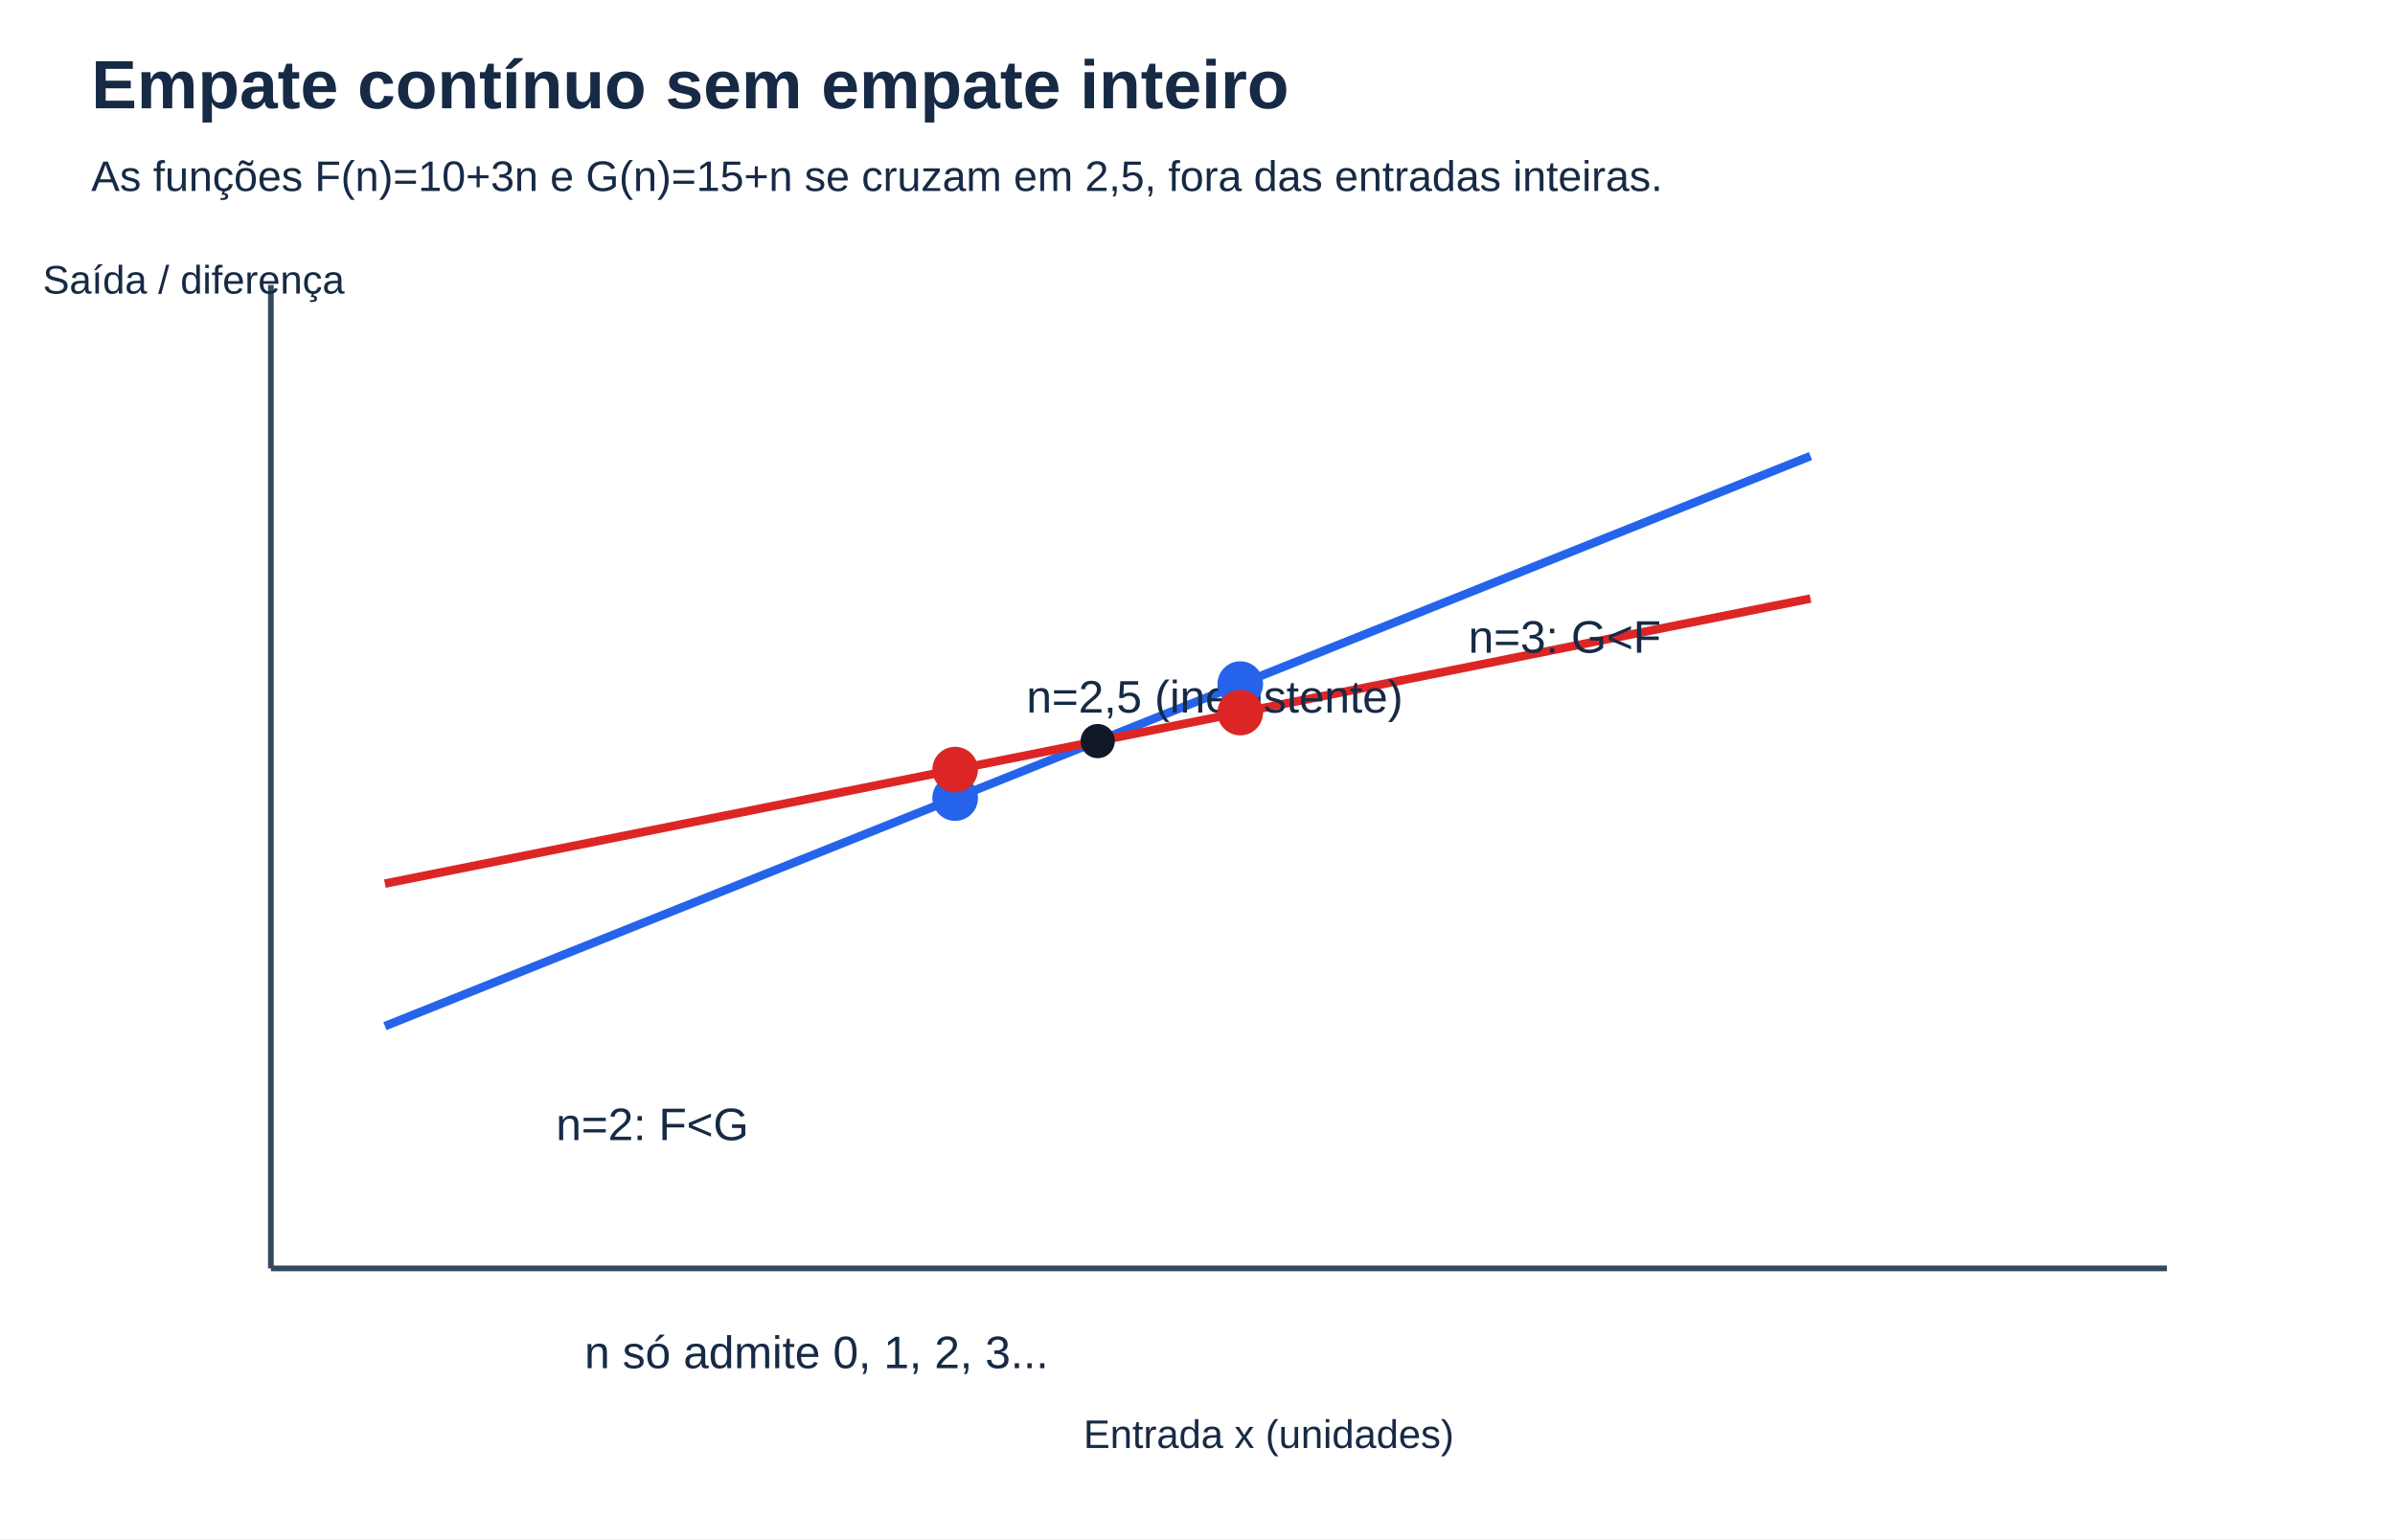
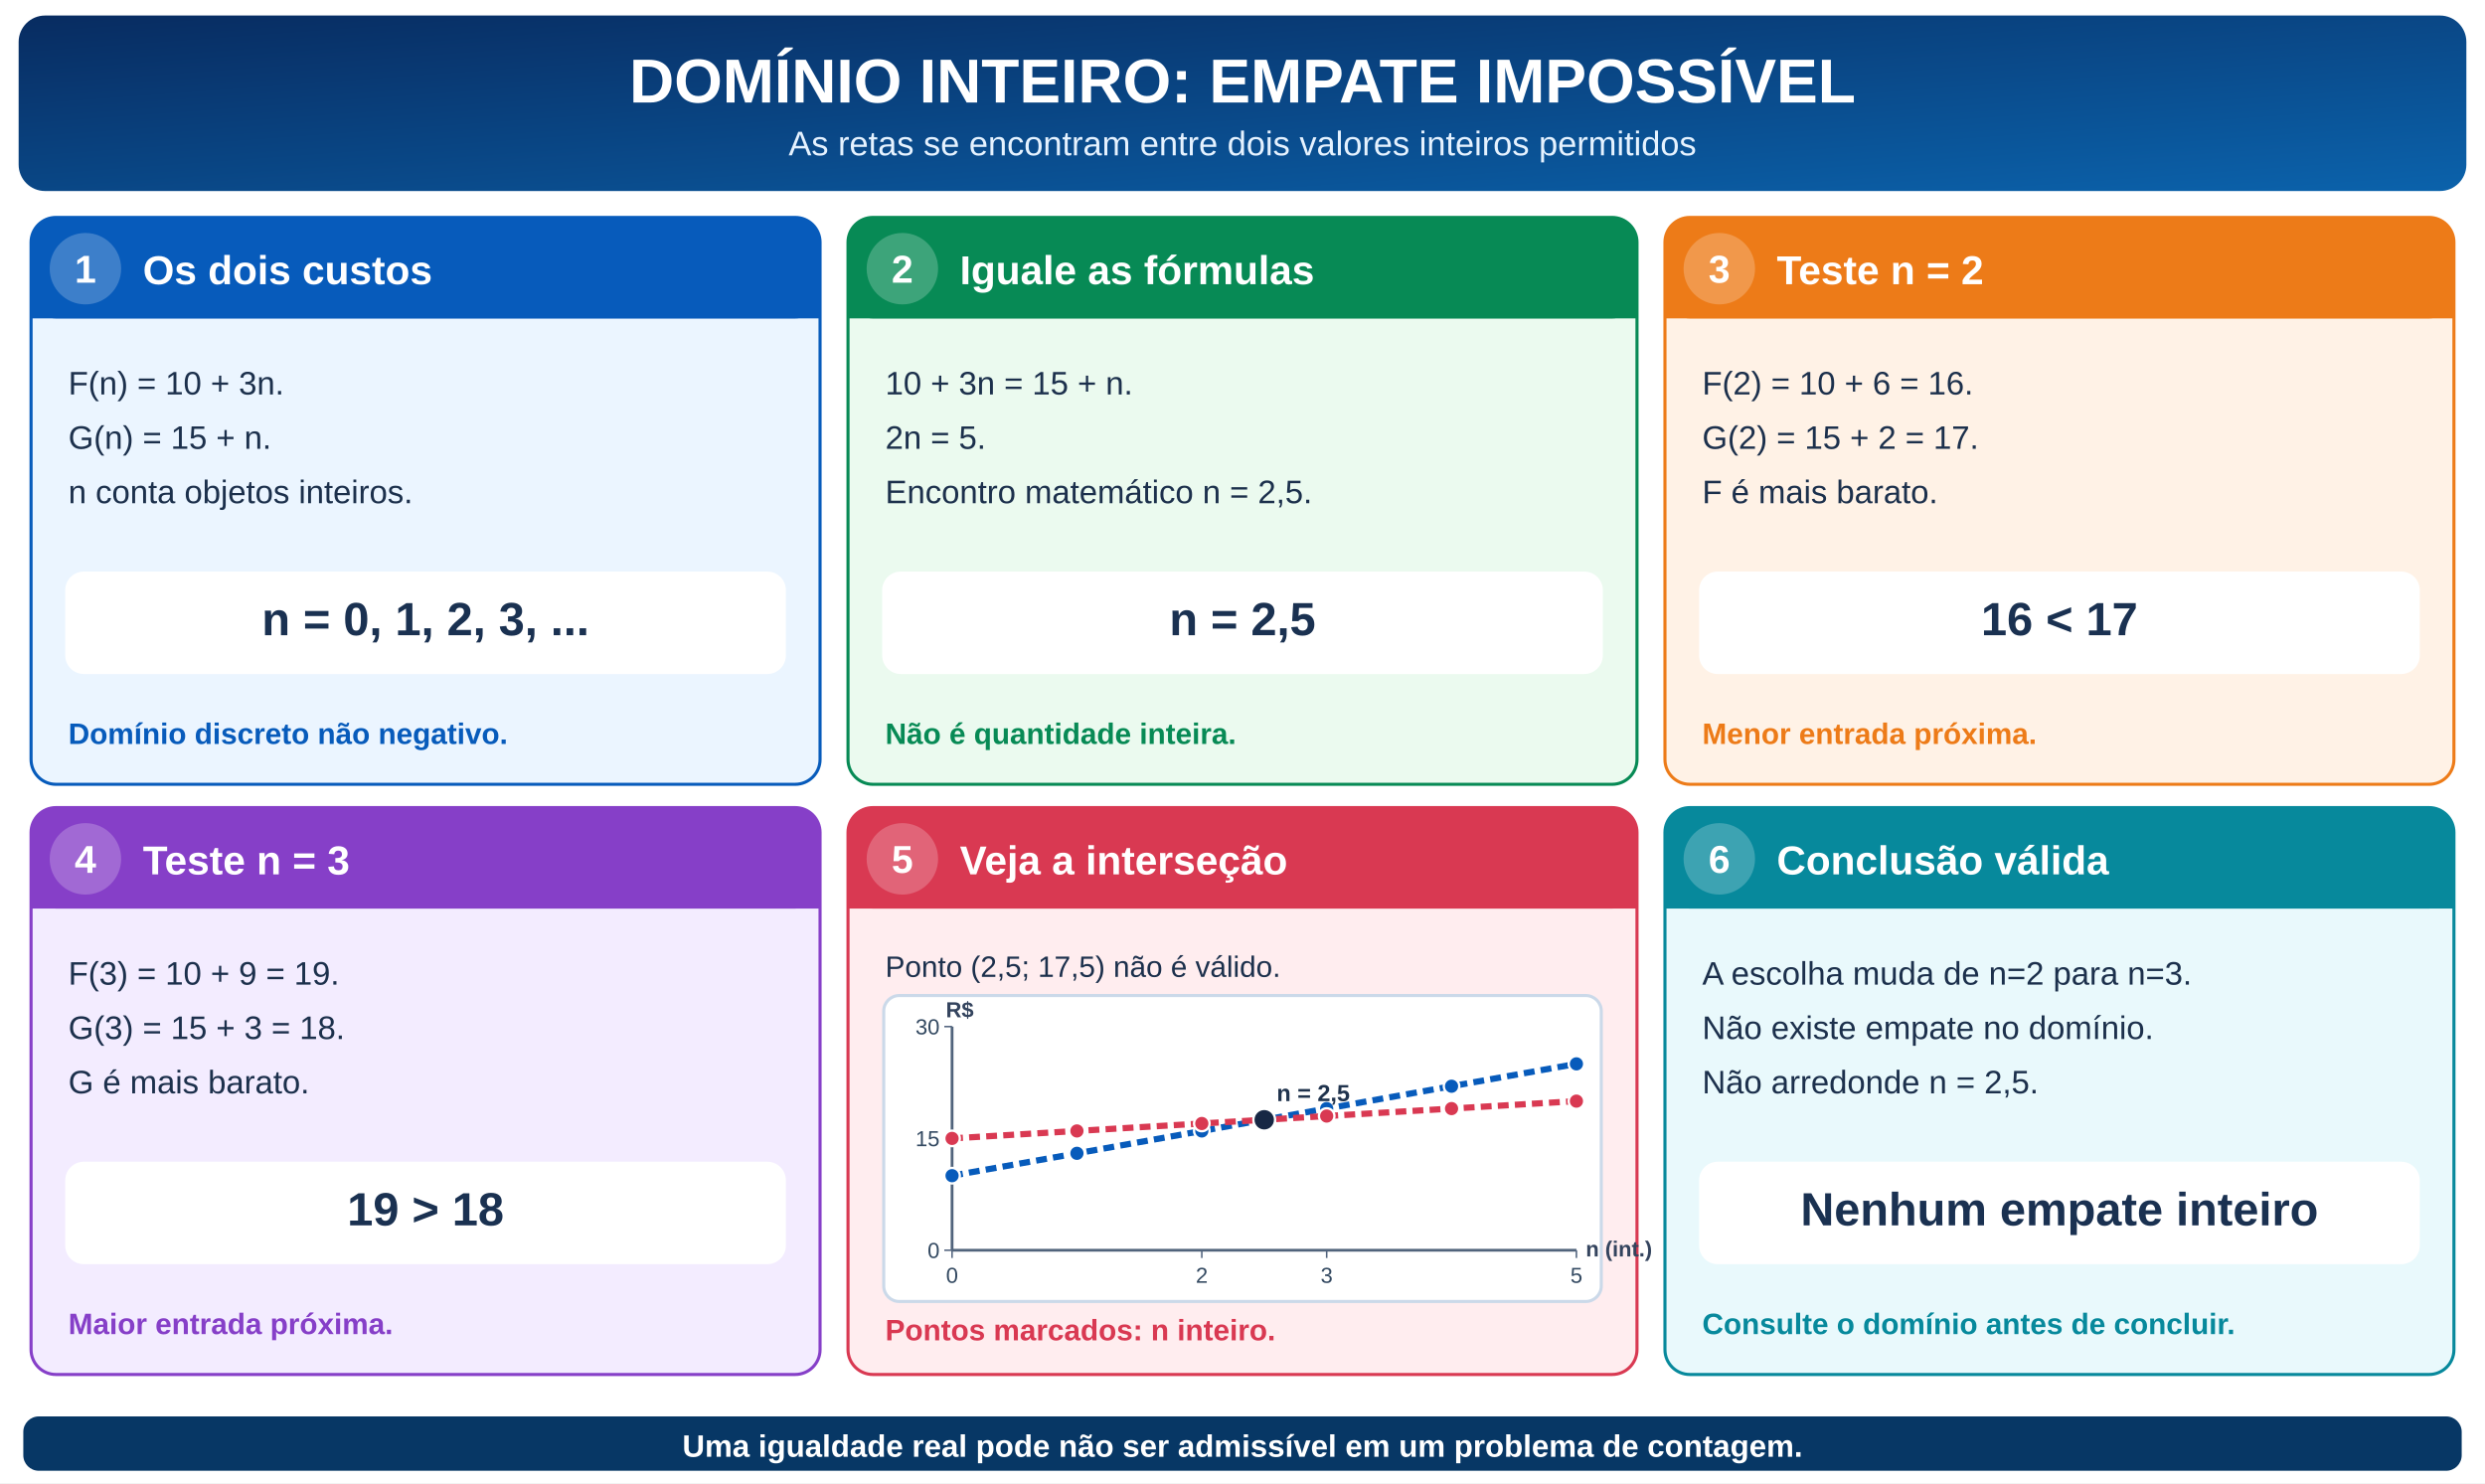
- <svg xmlns="http://www.w3.org/2000/svg" role="img" aria-labelledby="title desc" viewBox="0 0 840 540" width="840" height="540">
-   <rect width="840" height="540" fill="#ffffff" />
-   <g font-family="Arial, sans-serif" fill="#172a45">
-     <text x="32" y="38" font-size="24" font-weight="bold">Empate contínuo sem empate inteiro</text>
-     <text x="32" y="67" font-size="15">As funções F(n)=10+3n e G(n)=15+n se cruzam em 2,5, fora das entradas inteiras.</text>
-   </g>
-   <g stroke="#34495e" stroke-width="2">
-     <line x1="95" y1="445" x2="760" y2="445" />
-     <line x1="95" y1="445" x2="95" y2="100" />
-   </g>
-   <path d="M135 360 L635 160" stroke="#2563eb" stroke-width="3" fill="none" />
-   <path d="M135 310 L635 210" stroke="#dc2626" stroke-width="3" fill="none" />
-   <circle cx="385" cy="260" r="6" fill="#111827" />
-   <g font-family="Arial" font-size="16" fill="#172a45">
-     <text x="360" y="250">n=2,5 (inexistente)</text>
-     <text x="195" y="400">n=2: F&lt;G</text>
-     <text x="515" y="229">n=3: G&lt;F</text>
-     <text x="205" y="480">n só admite 0, 1, 2, 3...</text>
-   </g>
-   <g fill="#2563eb">
-     <circle cx="335" cy="280" r="8" />
-     <circle cx="435" cy="240" r="8" />
-   </g>
-   <g fill="#dc2626">
-     <circle cx="335" cy="270" r="8" />
-     <circle cx="435" cy="250" r="8" />
-   </g>
-   <g font-family="Arial, sans-serif" fill="#172a45" font-size="14">
-     <text x="380" y="508">Entrada x (unidades)</text>
-     <text x="15" y="103">Saída / diferença</text>
-   </g>
+ <svg xmlns="http://www.w3.org/2000/svg" viewBox="0 0 1600 955" role="img" aria-labelledby="title desc">
+   <rect x="0" y="0" width="1600" height="955" rx="0" fill="#fff" />
+   <defs>
+     <linearGradient id="blue" x1="0" y1="0" x2="1" y2="1">
+       <stop offset="0" stop-color="#082c61" />
+       <stop offset="1" stop-color="#0b62ab" />
+     </linearGradient>
+   </defs>
+   <rect x="12" y="10" width="1576" height="113" rx="17" fill="url(#blue)" />
+   <text x="800" y="66" text-anchor="middle" font-family="Arial,DejaVu Sans,sans-serif" font-size="40" font-weight="700" fill="#fff">DOMÍNIO INTEIRO: EMPATE IMPOSSÍVEL</text>
+   <text x="800" y="100" text-anchor="middle" font-family="Arial,DejaVu Sans,sans-serif" font-size="22" font-weight="400" fill="#e5f2ff">As retas se encontram entre dois valores inteiros permitidos</text>
+   <rect x="20" y="140" width="508" height="365" rx="16" fill="#ebf5ff" stroke="#075bbb" stroke-width="2" />
+   <rect x="20" y="140" width="508" height="65" rx="16" fill="#075bbb" />
+   <rect x="20" y="189" width="508" height="16" rx="0" fill="#075bbb" />
+   <circle cx="55" cy="173" r="23" fill="#fff" opacity=".22" />
+   <text x="55" y="182" text-anchor="middle" font-family="Arial,DejaVu Sans,sans-serif" font-size="25" font-weight="700" fill="#fff">1</text>
+   <text x="92" y="183" text-anchor="start" font-family="Arial,DejaVu Sans,sans-serif" font-size="26" font-weight="700" fill="#fff">Os dois custos</text>
+   <text x="44" y="254" text-anchor="start" font-family="Arial,DejaVu Sans,sans-serif" font-size="21" font-weight="400" fill="#1c304c">F(n) = 10 + 3n.</text>
+   <text x="44" y="289" text-anchor="start" font-family="Arial,DejaVu Sans,sans-serif" font-size="21" font-weight="400" fill="#1c304c">G(n) = 15 + n.</text>
+   <text x="44" y="324" text-anchor="start" font-family="Arial,DejaVu Sans,sans-serif" font-size="21" font-weight="400" fill="#1c304c">n conta objetos inteiros.</text>
+   <rect x="42" y="368" width="464" height="66" rx="12" fill="#fff" />
+   <text x="274" y="409" text-anchor="middle" font-family="Arial,DejaVu Sans,sans-serif" font-size="30" font-weight="700" fill="#1a3151">n = 0, 1, 2, 3, ...</text>
+   <text x="44" y="479" text-anchor="start" font-family="Arial,DejaVu Sans,sans-serif" font-size="19" font-weight="700" fill="#075bbb">Domínio discreto não negativo.</text>
+   <rect x="546" y="140" width="508" height="365" rx="16" fill="#ebfaef" stroke="#078a55" stroke-width="2" />
+   <rect x="546" y="140" width="508" height="65" rx="16" fill="#078a55" />
+   <rect x="546" y="189" width="508" height="16" rx="0" fill="#078a55" />
+   <circle cx="581" cy="173" r="23" fill="#fff" opacity=".22" />
+   <text x="581" y="182" text-anchor="middle" font-family="Arial,DejaVu Sans,sans-serif" font-size="25" font-weight="700" fill="#fff">2</text>
+   <text x="618" y="183" text-anchor="start" font-family="Arial,DejaVu Sans,sans-serif" font-size="26" font-weight="700" fill="#fff">Iguale as fórmulas</text>
+   <text x="570" y="254" text-anchor="start" font-family="Arial,DejaVu Sans,sans-serif" font-size="21" font-weight="400" fill="#1c304c">10 + 3n = 15 + n.</text>
+   <text x="570" y="289" text-anchor="start" font-family="Arial,DejaVu Sans,sans-serif" font-size="21" font-weight="400" fill="#1c304c">2n = 5.</text>
+   <text x="570" y="324" text-anchor="start" font-family="Arial,DejaVu Sans,sans-serif" font-size="21" font-weight="400" fill="#1c304c">Encontro matemático n = 2,5.</text>
+   <rect x="568" y="368" width="464" height="66" rx="12" fill="#fff" />
+   <text x="800" y="409" text-anchor="middle" font-family="Arial,DejaVu Sans,sans-serif" font-size="30" font-weight="700" fill="#1a3151">n = 2,5</text>
+   <text x="570" y="479" text-anchor="start" font-family="Arial,DejaVu Sans,sans-serif" font-size="19" font-weight="700" fill="#078a55">Não é quantidade inteira.</text>
+   <rect x="1072" y="140" width="508" height="365" rx="16" fill="#fff2e6" stroke="#ed7b18" stroke-width="2" />
+   <rect x="1072" y="140" width="508" height="65" rx="16" fill="#ed7b18" />
+   <rect x="1072" y="189" width="508" height="16" rx="0" fill="#ed7b18" />
+   <circle cx="1107" cy="173" r="23" fill="#fff" opacity=".22" />
+   <text x="1107" y="182" text-anchor="middle" font-family="Arial,DejaVu Sans,sans-serif" font-size="25" font-weight="700" fill="#fff">3</text>
+   <text x="1144" y="183" text-anchor="start" font-family="Arial,DejaVu Sans,sans-serif" font-size="26" font-weight="700" fill="#fff">Teste n = 2</text>
+   <text x="1096" y="254" text-anchor="start" font-family="Arial,DejaVu Sans,sans-serif" font-size="21" font-weight="400" fill="#1c304c">F(2) = 10 + 6 = 16.</text>
+   <text x="1096" y="289" text-anchor="start" font-family="Arial,DejaVu Sans,sans-serif" font-size="21" font-weight="400" fill="#1c304c">G(2) = 15 + 2 = 17.</text>
+   <text x="1096" y="324" text-anchor="start" font-family="Arial,DejaVu Sans,sans-serif" font-size="21" font-weight="400" fill="#1c304c">F é mais barato.</text>
+   <rect x="1094" y="368" width="464" height="66" rx="12" fill="#fff" />
+   <text x="1326" y="409" text-anchor="middle" font-family="Arial,DejaVu Sans,sans-serif" font-size="30" font-weight="700" fill="#1a3151">16 &lt; 17</text>
+   <text x="1096" y="479" text-anchor="start" font-family="Arial,DejaVu Sans,sans-serif" font-size="19" font-weight="700" fill="#ed7b18">Menor entrada próxima.</text>
+   <rect x="20" y="520" width="508" height="365" rx="16" fill="#f3ecff" stroke="#863fc8" stroke-width="2" />
+   <rect x="20" y="520" width="508" height="65" rx="16" fill="#863fc8" />
+   <rect x="20" y="569" width="508" height="16" rx="0" fill="#863fc8" />
+   <circle cx="55" cy="553" r="23" fill="#fff" opacity=".22" />
+   <text x="55" y="562" text-anchor="middle" font-family="Arial,DejaVu Sans,sans-serif" font-size="25" font-weight="700" fill="#fff">4</text>
+   <text x="92" y="563" text-anchor="start" font-family="Arial,DejaVu Sans,sans-serif" font-size="26" font-weight="700" fill="#fff">Teste n = 3</text>
+   <text x="44" y="634" text-anchor="start" font-family="Arial,DejaVu Sans,sans-serif" font-size="21" font-weight="400" fill="#1c304c">F(3) = 10 + 9 = 19.</text>
+   <text x="44" y="669" text-anchor="start" font-family="Arial,DejaVu Sans,sans-serif" font-size="21" font-weight="400" fill="#1c304c">G(3) = 15 + 3 = 18.</text>
+   <text x="44" y="704" text-anchor="start" font-family="Arial,DejaVu Sans,sans-serif" font-size="21" font-weight="400" fill="#1c304c">G é mais barato.</text>
+   <rect x="42" y="748" width="464" height="66" rx="12" fill="#fff" />
+   <text x="274" y="789" text-anchor="middle" font-family="Arial,DejaVu Sans,sans-serif" font-size="30" font-weight="700" fill="#1a3151">19 &gt; 18</text>
+   <text x="44" y="859" text-anchor="start" font-family="Arial,DejaVu Sans,sans-serif" font-size="19" font-weight="700" fill="#863fc8">Maior entrada próxima.</text>
+   <rect x="546" y="520" width="508" height="365" rx="16" fill="#ffedef" stroke="#d93952" stroke-width="2" />
+   <rect x="546" y="520" width="508" height="65" rx="16" fill="#d93952" />
+   <rect x="546" y="569" width="508" height="16" rx="0" fill="#d93952" />
+   <circle cx="581" cy="553" r="23" fill="#fff" opacity=".22" />
+   <text x="581" y="562" text-anchor="middle" font-family="Arial,DejaVu Sans,sans-serif" font-size="25" font-weight="700" fill="#fff">5</text>
+   <text x="618" y="563" text-anchor="start" font-family="Arial,DejaVu Sans,sans-serif" font-size="26" font-weight="700" fill="#fff">Veja a interseção</text>
+   <text x="570" y="629" text-anchor="start" font-family="Arial,DejaVu Sans,sans-serif" font-size="19" font-weight="400" fill="#1c304c">Ponto (2,5; 17,5) não é válido.</text>
+   <rect x="569" y="641" width="462" height="197" rx="10" fill="#fff" stroke="#cbd9e9" stroke-width="2" />
+   <line x1="613" y1="661" x2="613" y2="805" stroke="#51647c" stroke-width="1.8" />
+   <line x1="613" y1="805" x2="1015" y2="805" stroke="#51647c" stroke-width="1.8" />
+   <line x1="613" y1="805" x2="613" y2="810" stroke="#52647e" stroke-width="1" />
+   <text x="613" y="826" text-anchor="middle" font-family="Arial,DejaVu Sans,sans-serif" font-size="14" font-weight="400" fill="#334961">0</text>
+   <line x1="773.8" y1="805" x2="773.8" y2="810" stroke="#52647e" stroke-width="1" />
+   <text x="773.8" y="826" text-anchor="middle" font-family="Arial,DejaVu Sans,sans-serif" font-size="14" font-weight="400" fill="#334961">2</text>
+   <line x1="854.2" y1="805" x2="854.2" y2="810" stroke="#52647e" stroke-width="1" />
+   <text x="854.2" y="826" text-anchor="middle" font-family="Arial,DejaVu Sans,sans-serif" font-size="14" font-weight="400" fill="#334961">3</text>
+   <line x1="1015" y1="805" x2="1015" y2="810" stroke="#52647e" stroke-width="1" />
+   <text x="1015" y="826" text-anchor="middle" font-family="Arial,DejaVu Sans,sans-serif" font-size="14" font-weight="400" fill="#334961">5</text>
+   <line x1="608" y1="805" x2="613" y2="805" stroke="#52647e" stroke-width="1" />
+   <text x="605" y="810" text-anchor="end" font-family="Arial,DejaVu Sans,sans-serif" font-size="14" font-weight="400" fill="#334961">0</text>
+   <line x1="608" y1="733" x2="613" y2="733" stroke="#52647e" stroke-width="1" />
+   <text x="605" y="738" text-anchor="end" font-family="Arial,DejaVu Sans,sans-serif" font-size="14" font-weight="400" fill="#334961">15</text>
+   <line x1="608" y1="661" x2="613" y2="661" stroke="#52647e" stroke-width="1" />
+   <text x="605" y="666" text-anchor="end" font-family="Arial,DejaVu Sans,sans-serif" font-size="14" font-weight="400" fill="#334961">30</text>
+   <text x="1021" y="809" text-anchor="start" font-family="Arial,DejaVu Sans,sans-serif" font-size="14" font-weight="700" fill="#34445e">n (int.)</text>
+   <text x="609" y="655" text-anchor="start" font-family="Arial,DejaVu Sans,sans-serif" font-size="14" font-weight="700" fill="#34445e">R$</text>
+   <polyline points="613.0,757.0 1015.0,685.0" fill="none" stroke="#075bbb" stroke-width="4" stroke-dasharray="7 4" />
+   <circle cx="613" cy="757" r="5" fill="#075bbb" stroke="#fff" stroke-width="1.5" />
+   <circle cx="693.4" cy="742.6" r="5" fill="#075bbb" stroke="#fff" stroke-width="1.5" />
+   <circle cx="773.8" cy="728.2" r="5" fill="#075bbb" stroke="#fff" stroke-width="1.5" />
+   <circle cx="854.2" cy="713.8" r="5" fill="#075bbb" stroke="#fff" stroke-width="1.5" />
+   <circle cx="934.6" cy="699.4" r="5" fill="#075bbb" stroke="#fff" stroke-width="1.5" />
+   <circle cx="1015" cy="685" r="5" fill="#075bbb" stroke="#fff" stroke-width="1.5" />
+   <polyline points="613.0,733.0 1015.0,709.0" fill="none" stroke="#d93952" stroke-width="4" stroke-dasharray="7 4" />
+   <circle cx="613" cy="733" r="5" fill="#d93952" stroke="#fff" stroke-width="1.5" />
+   <circle cx="693.4" cy="728.2" r="5" fill="#d93952" stroke="#fff" stroke-width="1.5" />
+   <circle cx="773.8" cy="723.4" r="5" fill="#d93952" stroke="#fff" stroke-width="1.5" />
+   <circle cx="854.2" cy="718.6" r="5" fill="#d93952" stroke="#fff" stroke-width="1.5" />
+   <circle cx="934.6" cy="713.8" r="5" fill="#d93952" stroke="#fff" stroke-width="1.5" />
+   <circle cx="1015" cy="709" r="5" fill="#d93952" stroke="#fff" stroke-width="1.5" />
+   <circle cx="814" cy="721" r="7" fill="#172744" stroke="#fff" stroke-width="1.5" />
+   <text x="822" y="709" text-anchor="start" font-family="Arial,DejaVu Sans,sans-serif" font-size="15" font-weight="700" fill="#20334d">n = 2,5</text>
+   <text x="570" y="863" text-anchor="start" font-family="Arial,DejaVu Sans,sans-serif" font-size="19" font-weight="700" fill="#d93952">Pontos marcados: n inteiro.</text>
+   <rect x="1072" y="520" width="508" height="365" rx="16" fill="#e9f9fc" stroke="#07899c" stroke-width="2" />
+   <rect x="1072" y="520" width="508" height="65" rx="16" fill="#07899c" />
+   <rect x="1072" y="569" width="508" height="16" rx="0" fill="#07899c" />
+   <circle cx="1107" cy="553" r="23" fill="#fff" opacity=".22" />
+   <text x="1107" y="562" text-anchor="middle" font-family="Arial,DejaVu Sans,sans-serif" font-size="25" font-weight="700" fill="#fff">6</text>
+   <text x="1144" y="563" text-anchor="start" font-family="Arial,DejaVu Sans,sans-serif" font-size="26" font-weight="700" fill="#fff">Conclusão válida</text>
+   <text x="1096" y="634" text-anchor="start" font-family="Arial,DejaVu Sans,sans-serif" font-size="21" font-weight="400" fill="#1c304c">A escolha muda de n=2 para n=3.</text>
+   <text x="1096" y="669" text-anchor="start" font-family="Arial,DejaVu Sans,sans-serif" font-size="21" font-weight="400" fill="#1c304c">Não existe empate no domínio.</text>
+   <text x="1096" y="704" text-anchor="start" font-family="Arial,DejaVu Sans,sans-serif" font-size="21" font-weight="400" fill="#1c304c">Não arredonde n = 2,5.</text>
+   <rect x="1094" y="748" width="464" height="66" rx="12" fill="#fff" />
+   <text x="1326" y="789" text-anchor="middle" font-family="Arial,DejaVu Sans,sans-serif" font-size="30" font-weight="700" fill="#1a3151">Nenhum empate inteiro</text>
+   <text x="1096" y="859" text-anchor="start" font-family="Arial,DejaVu Sans,sans-serif" font-size="19" font-weight="700" fill="#07899c">Consulte o domínio antes de concluir.</text>
+   <rect x="15" y="912" width="1570" height="35" rx="10" fill="#073765" />
+   <text x="800" y="938" text-anchor="middle" font-family="Arial,DejaVu Sans,sans-serif" font-size="20" font-weight="700" fill="#fff">Uma igualdade real pode não ser admissível em um problema de contagem.</text>
</svg>
